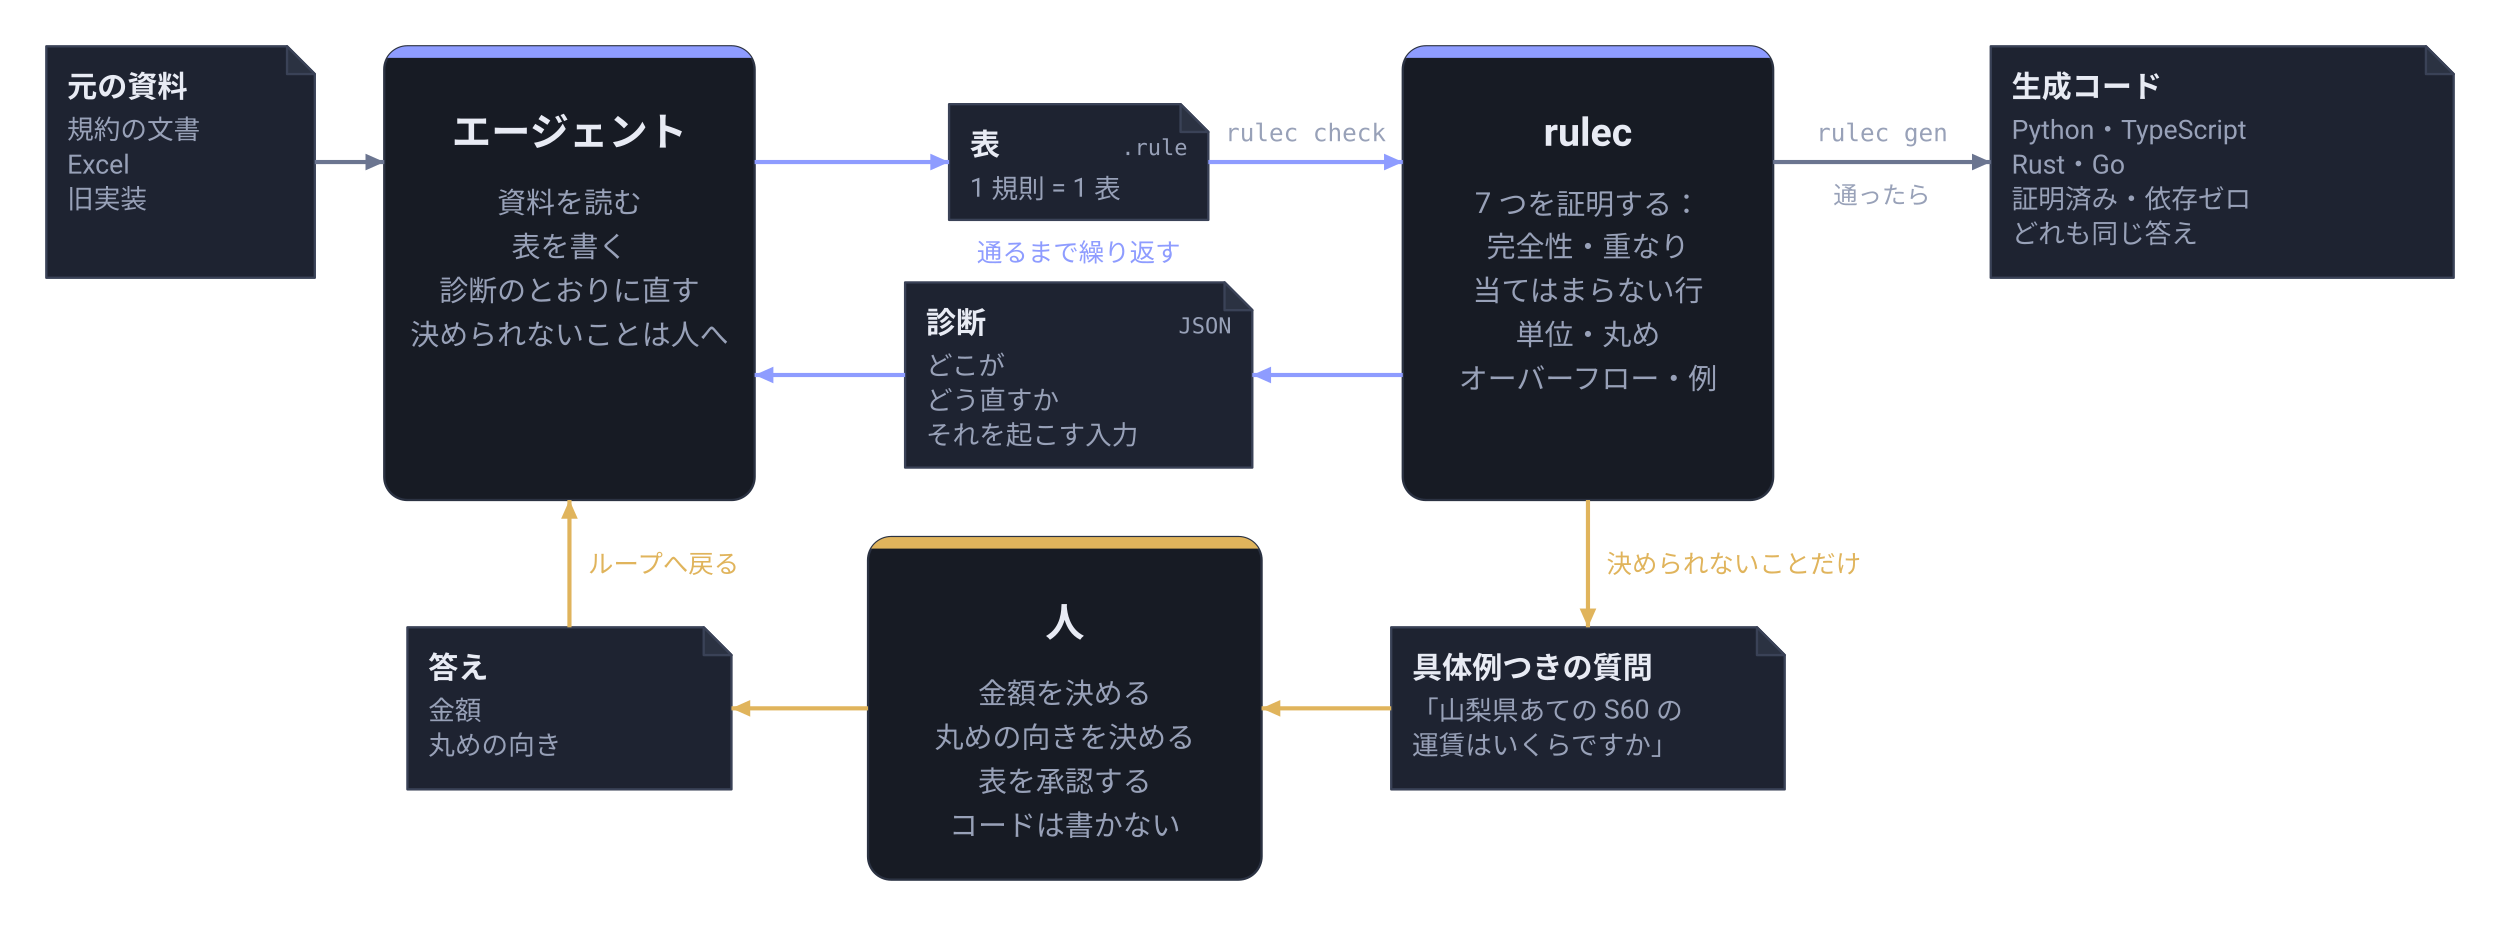
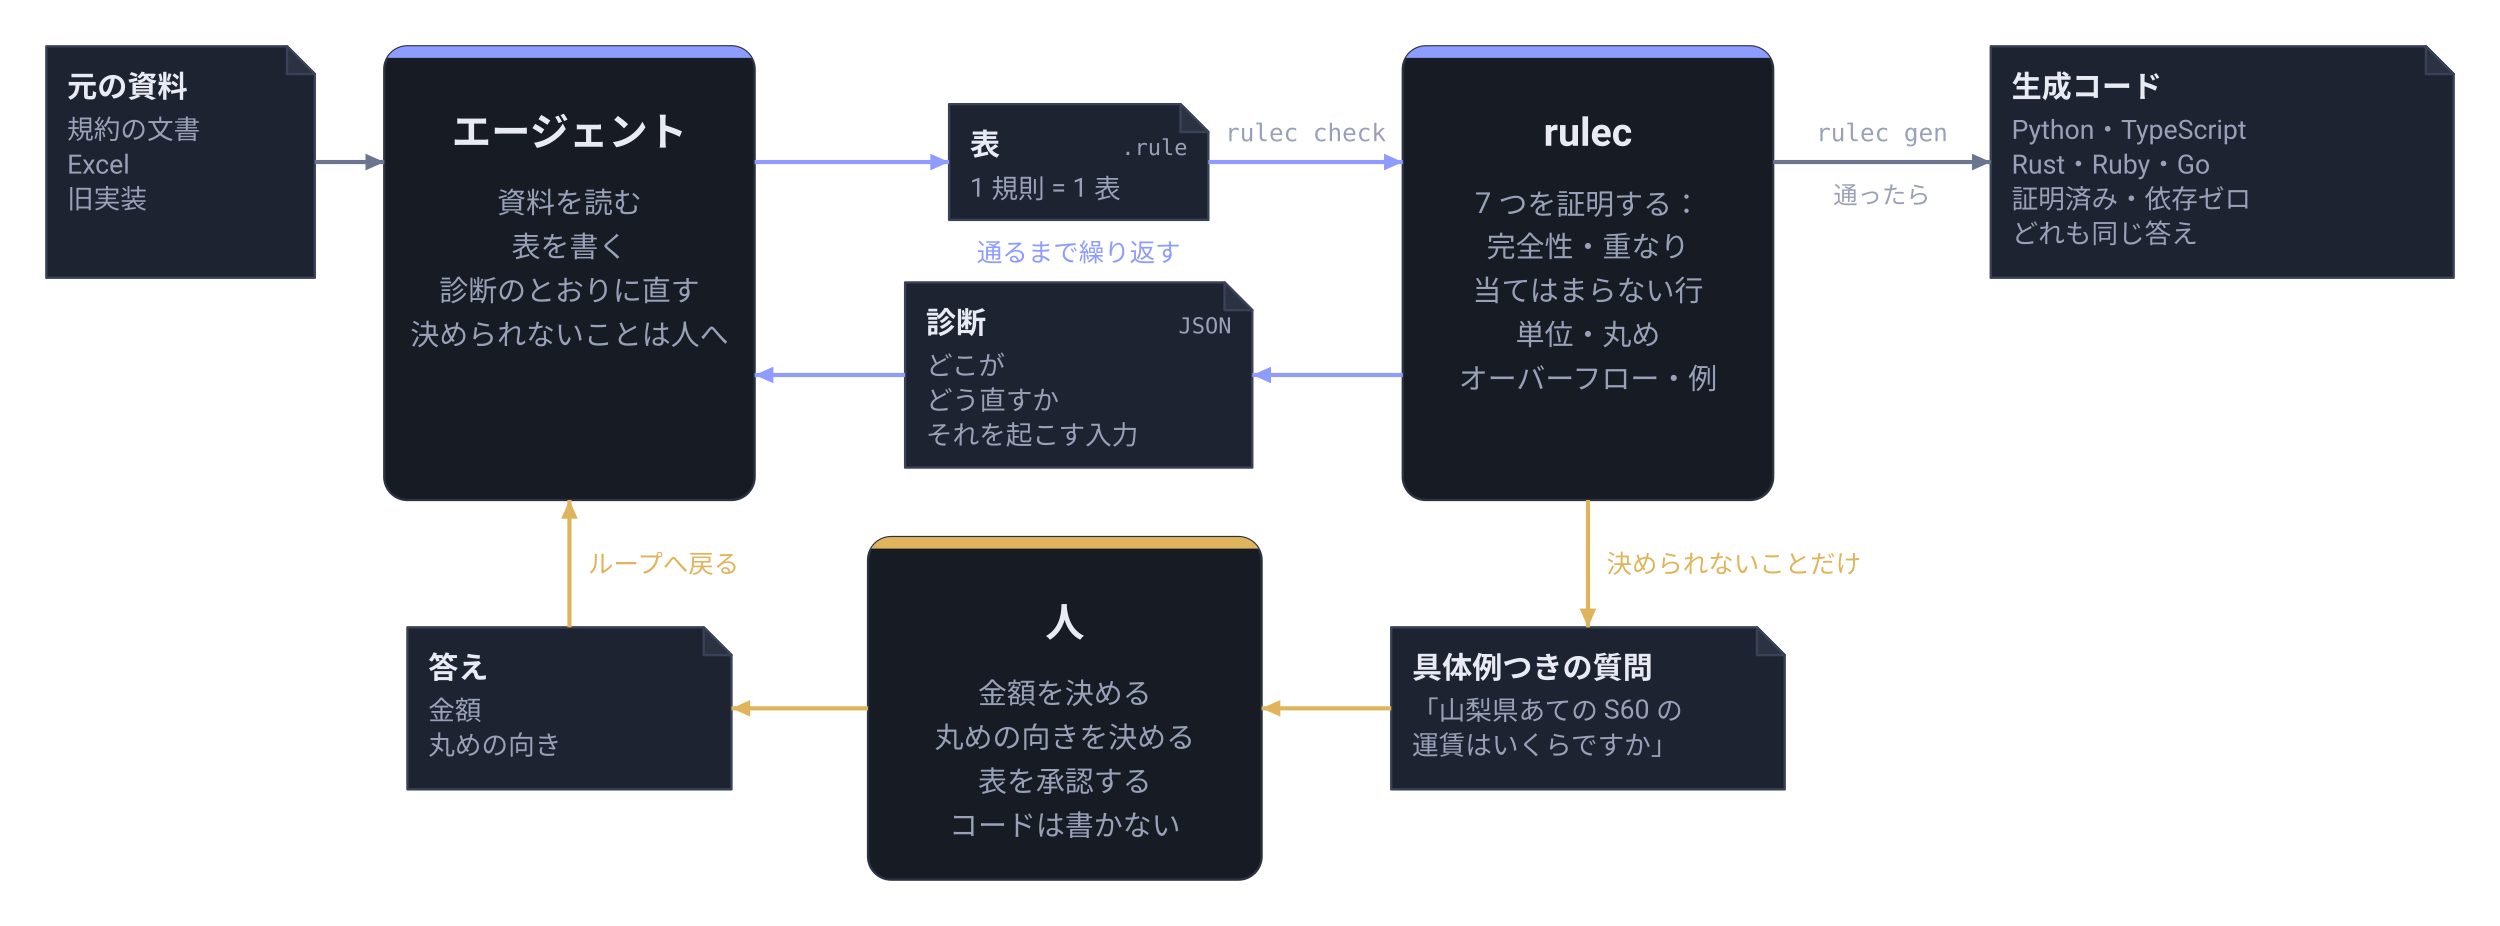
- <svg xmlns="http://www.w3.org/2000/svg" viewBox="0 0 1080 400" width="1080" height="400" role="img" aria-label="エージェントが資料を読んで表（.rule）を書き、rulec check にかける。rulec は診断（どこが・どう直すか・それを起こす入力）を返し、エージェントが直して、表が通るまで繰り返す。道具では決められないことだけが具体例つきの質問として人に渡り、人は金額と丸めの向きを答える。表が通ると rulec gen が証明済みの Python・TypeScript・Rust・Go を出す。" font-family="-apple-system, BlinkMacSystemFont, &quot;Hiragino Sans&quot;, &quot;Noto Sans JP&quot;, &quot;Yu Gothic&quot;, Meiryo, &quot;Segoe UI&quot;, Roboto, sans-serif">
+ <svg xmlns="http://www.w3.org/2000/svg" viewBox="0 0 1080 400" width="1080" height="400" role="img" aria-label="エージェントが資料を読んで表（.rule）を書き、rulec check にかける。rulec は診断（どこが・どう直すか・それを起こす入力）を返し、エージェントが直して、表が通るまで繰り返す。道具では決められないことだけが具体例つきの質問として人に渡り、人は金額と丸めの向きを答える。表が通ると rulec gen が証明済みの Python・TypeScript・Rust・Ruby・Go を出す。" font-family="-apple-system, BlinkMacSystemFont, &quot;Hiragino Sans&quot;, &quot;Noto Sans JP&quot;, &quot;Yu Gothic&quot;, Meiryo, &quot;Segoe UI&quot;, Roboto, sans-serif">
  <defs>
    <marker id="head-neutral" viewBox="0 0 10 10" refX="9" refY="5" markerWidth="9" markerHeight="9" markerUnits="userSpaceOnUse" orient="auto">
      <path d="M0,1 L9,5 L0,9 Z" fill="#6b7590" />
    </marker>
    <marker id="head-accent" viewBox="0 0 10 10" refX="9" refY="5" markerWidth="9" markerHeight="9" markerUnits="userSpaceOnUse" orient="auto">
      <path d="M0,1 L9,5 L0,9 Z" fill="#8e9cff" />
    </marker>
    <marker id="head-human" viewBox="0 0 10 10" refX="9" refY="5" markerWidth="9" markerHeight="9" markerUnits="userSpaceOnUse" orient="auto">
      <path d="M0,1 L9,5 L0,9 Z" fill="#e0b45c" />
    </marker>
  </defs>
  <clipPath id="clip-agent">
    <rect x="166" y="20" width="160" height="196" rx="10" />
  </clipPath>
  <rect x="166" y="20" width="160" height="196" rx="10" fill="#171b24" stroke="#2b3242" />
  <rect x="166" y="20" width="160" height="5" fill="#8e9cff" clip-path="url(#clip-agent)" />
  <text x="246.0" y="63" font-size="17" font-weight="700" text-anchor="middle" fill="#e8ebf4">エージェント</text>
  <text x="246.0" y="92" font-size="12.5" font-weight="400" text-anchor="middle" fill="#98a1b8">資料を読む</text>
  <text x="246.0" y="111" font-size="12.5" font-weight="400" text-anchor="middle" fill="#98a1b8">表を書く</text>
  <text x="246.0" y="130" font-size="12.5" font-weight="400" text-anchor="middle" fill="#98a1b8">診断のとおりに直す</text>
  <text x="246.0" y="149" font-size="12.5" font-weight="400" text-anchor="middle" fill="#98a1b8">決められないことは人へ</text>
  <clipPath id="clip-rulec">
    <rect x="606" y="20" width="160" height="196" rx="10" />
  </clipPath>
  <rect x="606" y="20" width="160" height="196" rx="10" fill="#171b24" stroke="#2b3242" />
  <rect x="606" y="20" width="160" height="5" fill="#8e9cff" clip-path="url(#clip-rulec)" />
  <text x="686.0" y="63" font-size="17" font-weight="700" text-anchor="middle" fill="#e8ebf4">rulec</text>
  <text x="686.0" y="92" font-size="12.5" font-weight="400" text-anchor="middle" fill="#98a1b8">7 つを証明する：</text>
  <text x="686.0" y="111" font-size="12.5" font-weight="400" text-anchor="middle" fill="#98a1b8">完全性・重なり</text>
  <text x="686.0" y="130" font-size="12.5" font-weight="400" text-anchor="middle" fill="#98a1b8">当てはまらない行</text>
  <text x="686.0" y="149" font-size="12.5" font-weight="400" text-anchor="middle" fill="#98a1b8">単位・丸め</text>
  <text x="686.0" y="168" font-size="12.5" font-weight="400" text-anchor="middle" fill="#98a1b8">オーバーフロー・例</text>
  <clipPath id="clip-person">
    <rect x="375" y="232" width="170" height="148" rx="10" />
  </clipPath>
  <rect x="375" y="232" width="170" height="148" rx="10" fill="#171b24" stroke="#2b3242" />
  <rect x="375" y="232" width="170" height="5" fill="#e0b45c" clip-path="url(#clip-person)" />
  <text x="460.0" y="275" font-size="17" font-weight="700" text-anchor="middle" fill="#e8ebf4">人</text>
  <text x="460.0" y="304" font-size="12.5" font-weight="400" text-anchor="middle" fill="#98a1b8">金額を決める</text>
  <text x="460.0" y="323" font-size="12.5" font-weight="400" text-anchor="middle" fill="#98a1b8">丸めの向きを決める</text>
  <text x="460.0" y="342" font-size="12.5" font-weight="400" text-anchor="middle" fill="#98a1b8">表を承認する</text>
  <text x="460.0" y="361" font-size="12.5" font-weight="400" text-anchor="middle" fill="#98a1b8">コードは書かない</text>
  <path d="M20,20 H124 L136,32 V120 H20 Z" fill="#1e2331" stroke="#3a4257" stroke-linejoin="round" />
  <path d="M124,20 V32 H136 Z" fill="#2b3242" stroke="#3a4257" stroke-linejoin="round" />
  <text x="29" y="42" font-size="13" font-weight="600" text-anchor="start" fill="#e8ebf4">元の資料</text>
  <text x="29" y="60" font-size="11.5" font-weight="400" text-anchor="start" fill="#98a1b8">規約の文書</text>
  <text x="29" y="75" font-size="11.5" font-weight="400" text-anchor="start" fill="#98a1b8">Excel</text>
  <text x="29" y="90" font-size="11.5" font-weight="400" text-anchor="start" fill="#98a1b8">旧実装</text>
  <path d="M410,45 H510 L522,57 V95 H410 Z" fill="#1e2331" stroke="#3a4257" stroke-linejoin="round" />
  <path d="M510,45 V57 H522 Z" fill="#2b3242" stroke="#3a4257" stroke-linejoin="round" />
  <text x="419" y="67" font-size="13" font-weight="600" text-anchor="start" fill="#e8ebf4">表</text>
  <text x="513" y="67" font-size="9.5" font-weight="400" text-anchor="end" fill="#98a1b8" font-family="ui-monospace, SFMono-Regular, Menlo, Consolas, monospace">.rule</text>
  <text x="419" y="85" font-size="11.5" font-weight="400" text-anchor="start" fill="#98a1b8">1 規則 = 1 表</text>
  <path d="M391,122 H529 L541,134 V202 H391 Z" fill="#1e2331" stroke="#3a4257" stroke-linejoin="round" />
  <path d="M529,122 V134 H541 Z" fill="#2b3242" stroke="#3a4257" stroke-linejoin="round" />
  <text x="400" y="144" font-size="13" font-weight="600" text-anchor="start" fill="#e8ebf4">診断</text>
  <text x="532" y="144" font-size="9.5" font-weight="400" text-anchor="end" fill="#98a1b8" font-family="ui-monospace, SFMono-Regular, Menlo, Consolas, monospace">JSON</text>
  <text x="400" y="162" font-size="11.5" font-weight="400" text-anchor="start" fill="#98a1b8">どこが</text>
  <text x="400" y="177" font-size="11.5" font-weight="400" text-anchor="start" fill="#98a1b8">どう直すか</text>
  <text x="400" y="192" font-size="11.5" font-weight="400" text-anchor="start" fill="#98a1b8">それを起こす入力</text>
  <path d="M860,20 H1048 L1060,32 V120 H860 Z" fill="#1e2331" stroke="#3a4257" stroke-linejoin="round" />
  <path d="M1048,20 V32 H1060 Z" fill="#2b3242" stroke="#3a4257" stroke-linejoin="round" />
  <text x="869" y="42" font-size="13" font-weight="600" text-anchor="start" fill="#e8ebf4">生成コード</text>
  <text x="869" y="60" font-size="11.5" font-weight="400" text-anchor="start" fill="#98a1b8">Python・TypeScript</text>
-   <text x="869" y="75" font-size="11.5" font-weight="400" text-anchor="start" fill="#98a1b8">Rust・Go</text>
+   <text x="869" y="75" font-size="11.5" font-weight="400" text-anchor="start" fill="#98a1b8">Rust・Ruby・Go</text>
  <text x="869" y="90" font-size="11.5" font-weight="400" text-anchor="start" fill="#98a1b8">証明済み・依存ゼロ</text>
  <text x="869" y="105" font-size="11.5" font-weight="400" text-anchor="start" fill="#98a1b8">どれも同じ答え</text>
  <path d="M601,271 H759 L771,283 V341 H601 Z" fill="#1e2331" stroke="#3a4257" stroke-linejoin="round" />
  <path d="M759,271 V283 H771 Z" fill="#2b3242" stroke="#3a4257" stroke-linejoin="round" />
  <text x="610" y="293" font-size="13" font-weight="600" text-anchor="start" fill="#e8ebf4">具体例つきの質問</text>
  <text x="610" y="311" font-size="11.5" font-weight="400" text-anchor="start" fill="#98a1b8">「山梨県あての S60 の</text>
  <text x="610" y="326" font-size="11.5" font-weight="400" text-anchor="start" fill="#98a1b8">運賃はいくらですか」</text>
  <path d="M176,271 H304 L316,283 V341 H176 Z" fill="#1e2331" stroke="#3a4257" stroke-linejoin="round" />
  <path d="M304,271 V283 H316 Z" fill="#2b3242" stroke="#3a4257" stroke-linejoin="round" />
  <text x="185" y="293" font-size="13" font-weight="600" text-anchor="start" fill="#e8ebf4">答え</text>
  <text x="185" y="311" font-size="11.5" font-weight="400" text-anchor="start" fill="#98a1b8">金額</text>
  <text x="185" y="326" font-size="11.5" font-weight="400" text-anchor="start" fill="#98a1b8">丸めの向き</text>
  <line x1="136" y1="70" x2="166" y2="70" stroke="#6b7590" stroke-width="1.8" marker-end="url(#head-neutral)" />
  <line x1="326" y1="70" x2="410" y2="70" stroke="#8e9cff" stroke-width="1.8" marker-end="url(#head-accent)" />
  <line x1="522" y1="70" x2="606" y2="70" stroke="#8e9cff" stroke-width="1.8" marker-end="url(#head-accent)" />
  <text x="564.0" y="61" font-size="10.5" font-weight="400" text-anchor="middle" fill="#98a1b8" font-family="ui-monospace, SFMono-Regular, Menlo, Consolas, monospace">rulec check</text>
  <line x1="606" y1="162" x2="541" y2="162" stroke="#8e9cff" stroke-width="1.8" marker-end="url(#head-accent)" />
  <line x1="391" y1="162" x2="326" y2="162" stroke="#8e9cff" stroke-width="1.8" marker-end="url(#head-accent)" />
  <text x="466.0" y="113" font-size="11" font-weight="400" text-anchor="middle" fill="#8e9cff">通るまで繰り返す</text>
  <line x1="766" y1="70" x2="860" y2="70" stroke="#6b7590" stroke-width="1.8" marker-end="url(#head-neutral)" />
  <text x="813.0" y="61" font-size="10.5" font-weight="400" text-anchor="middle" fill="#98a1b8" font-family="ui-monospace, SFMono-Regular, Menlo, Consolas, monospace">rulec gen</text>
  <text x="813.0" y="88" font-size="10.5" font-weight="400" text-anchor="middle" fill="#98a1b8">通ったら</text>
  <line x1="686" y1="216" x2="686" y2="271" stroke="#e0b45c" stroke-width="1.8" marker-end="url(#head-human)" />
  <text x="694" y="247.5" font-size="11" font-weight="400" text-anchor="start" fill="#e0b45c">決められないことだけ</text>
  <line x1="601" y1="306" x2="545" y2="306" stroke="#e0b45c" stroke-width="1.8" marker-end="url(#head-human)" />
  <line x1="375" y1="306" x2="316" y2="306" stroke="#e0b45c" stroke-width="1.8" marker-end="url(#head-human)" />
  <line x1="246" y1="271" x2="246" y2="216" stroke="#e0b45c" stroke-width="1.8" marker-end="url(#head-human)" />
  <text x="254" y="247.5" font-size="11" font-weight="400" text-anchor="start" fill="#e0b45c">ループへ戻る</text>
</svg>
